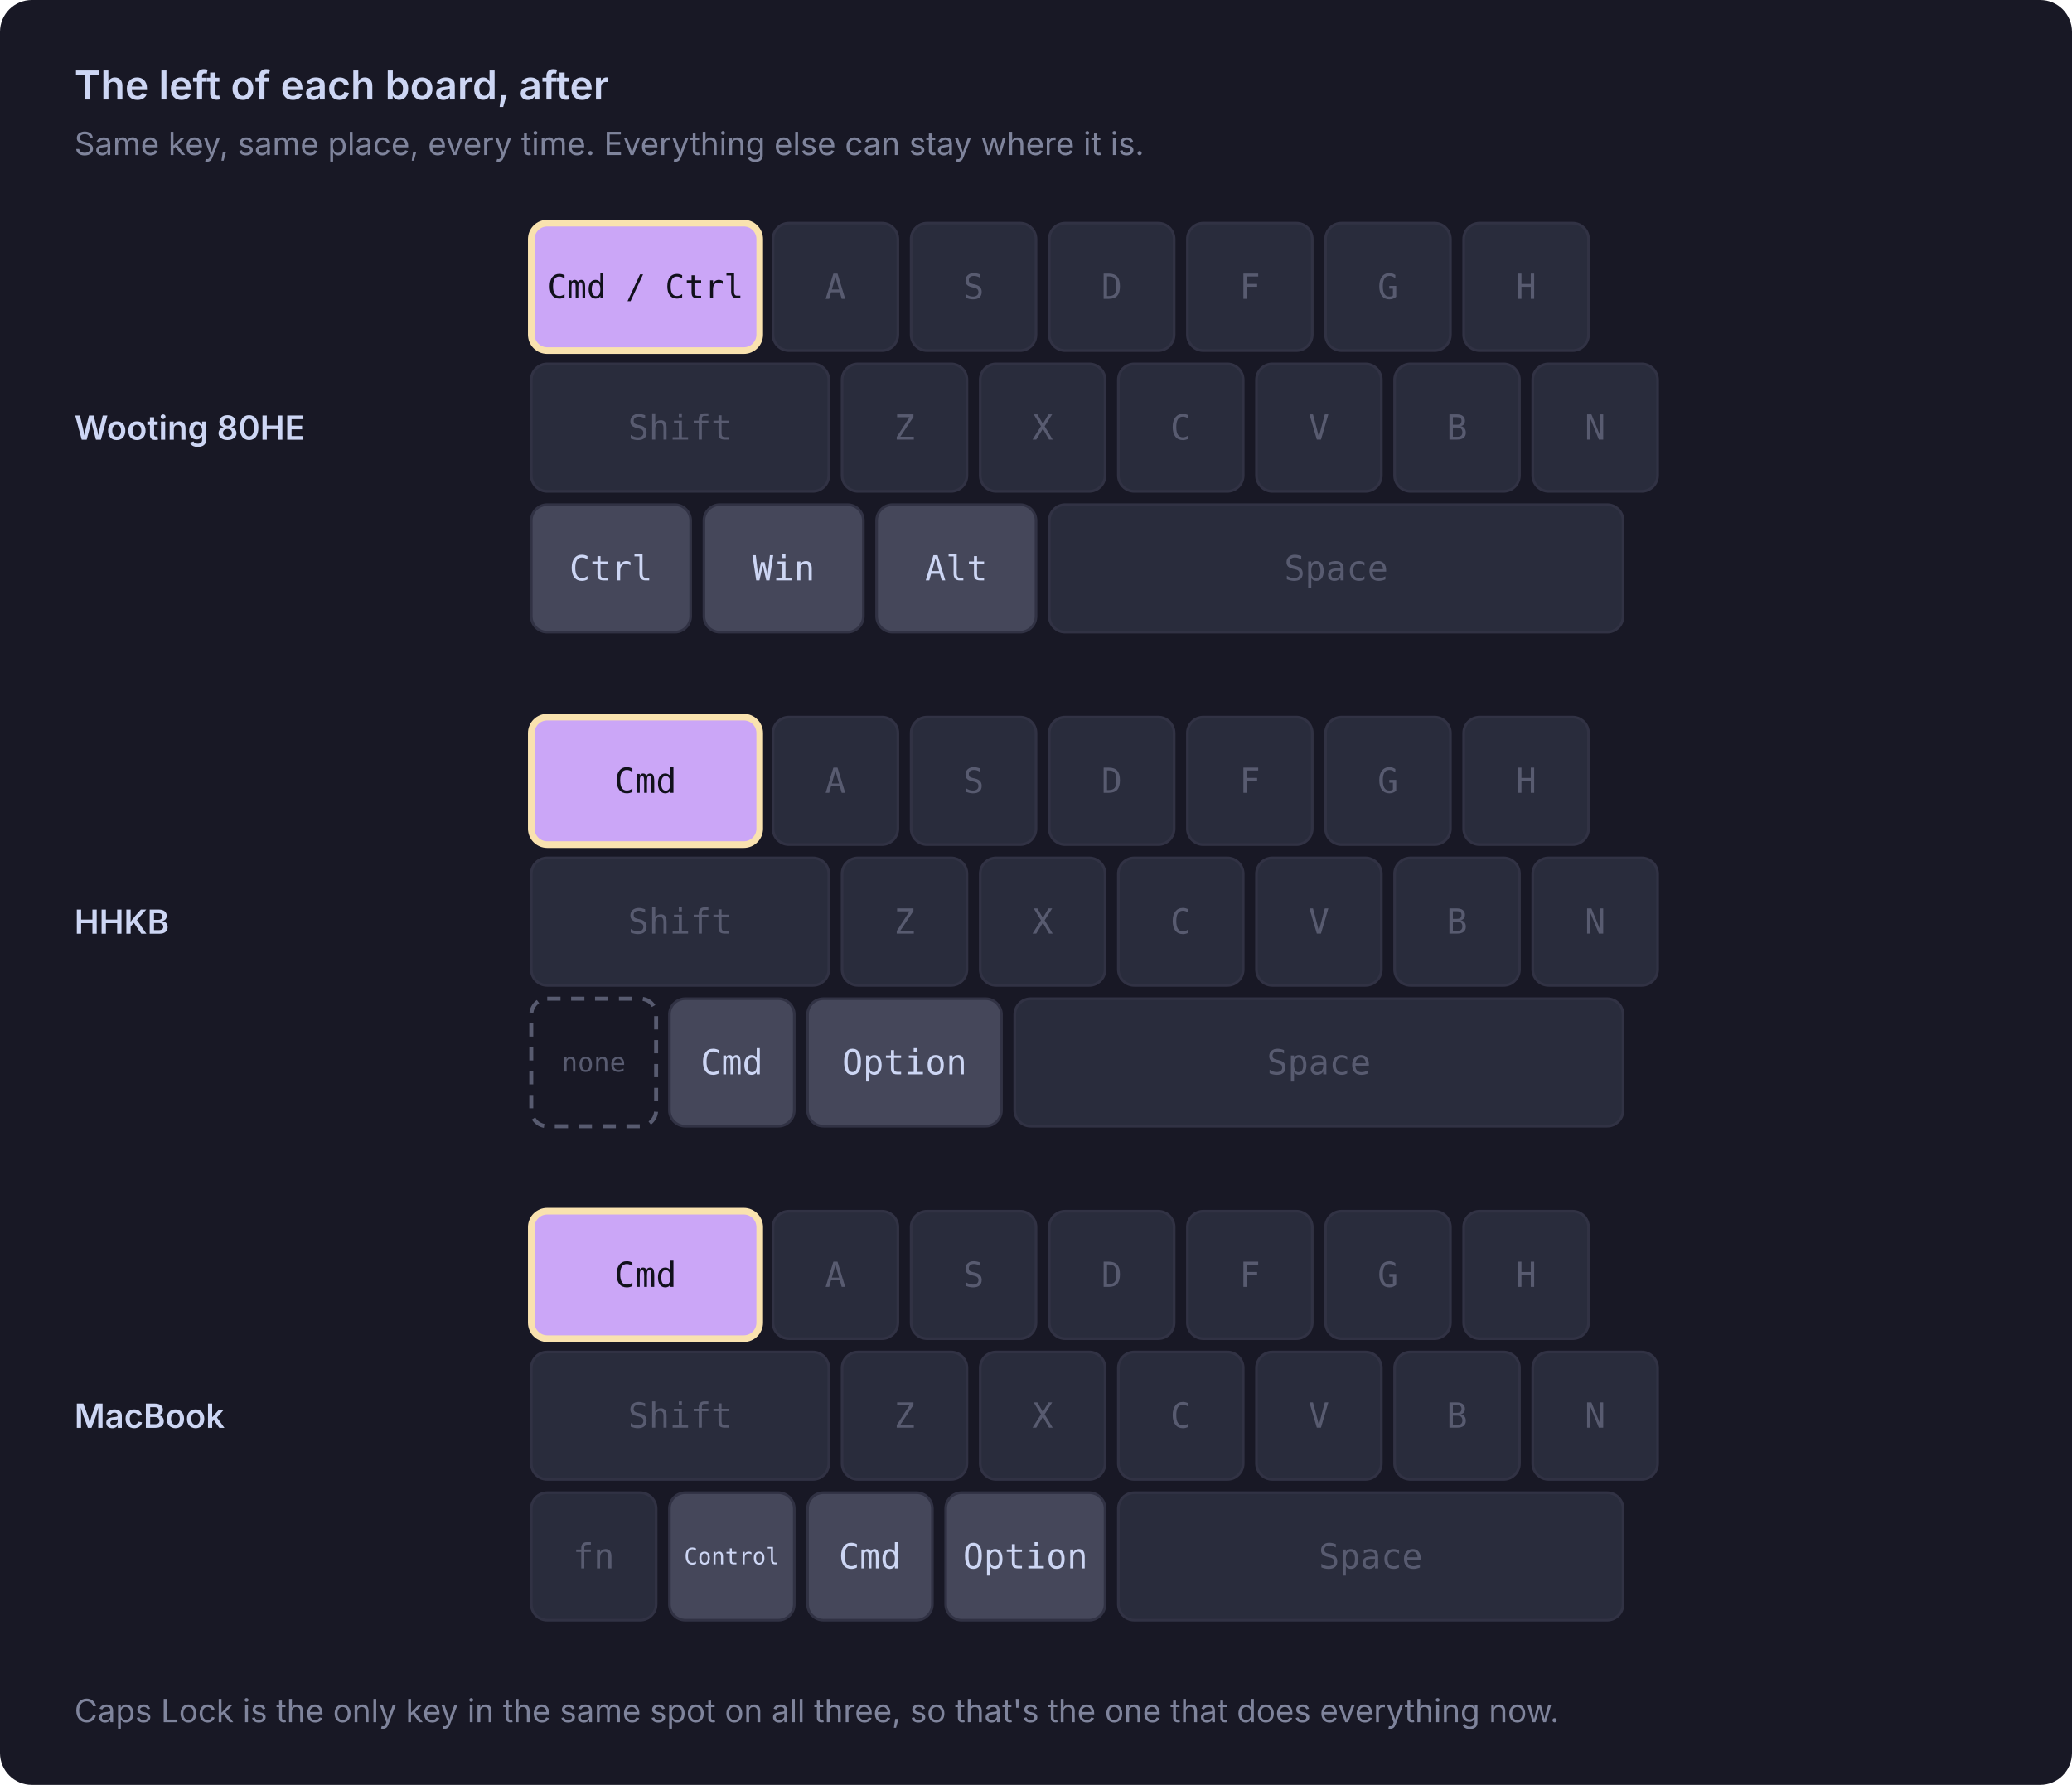
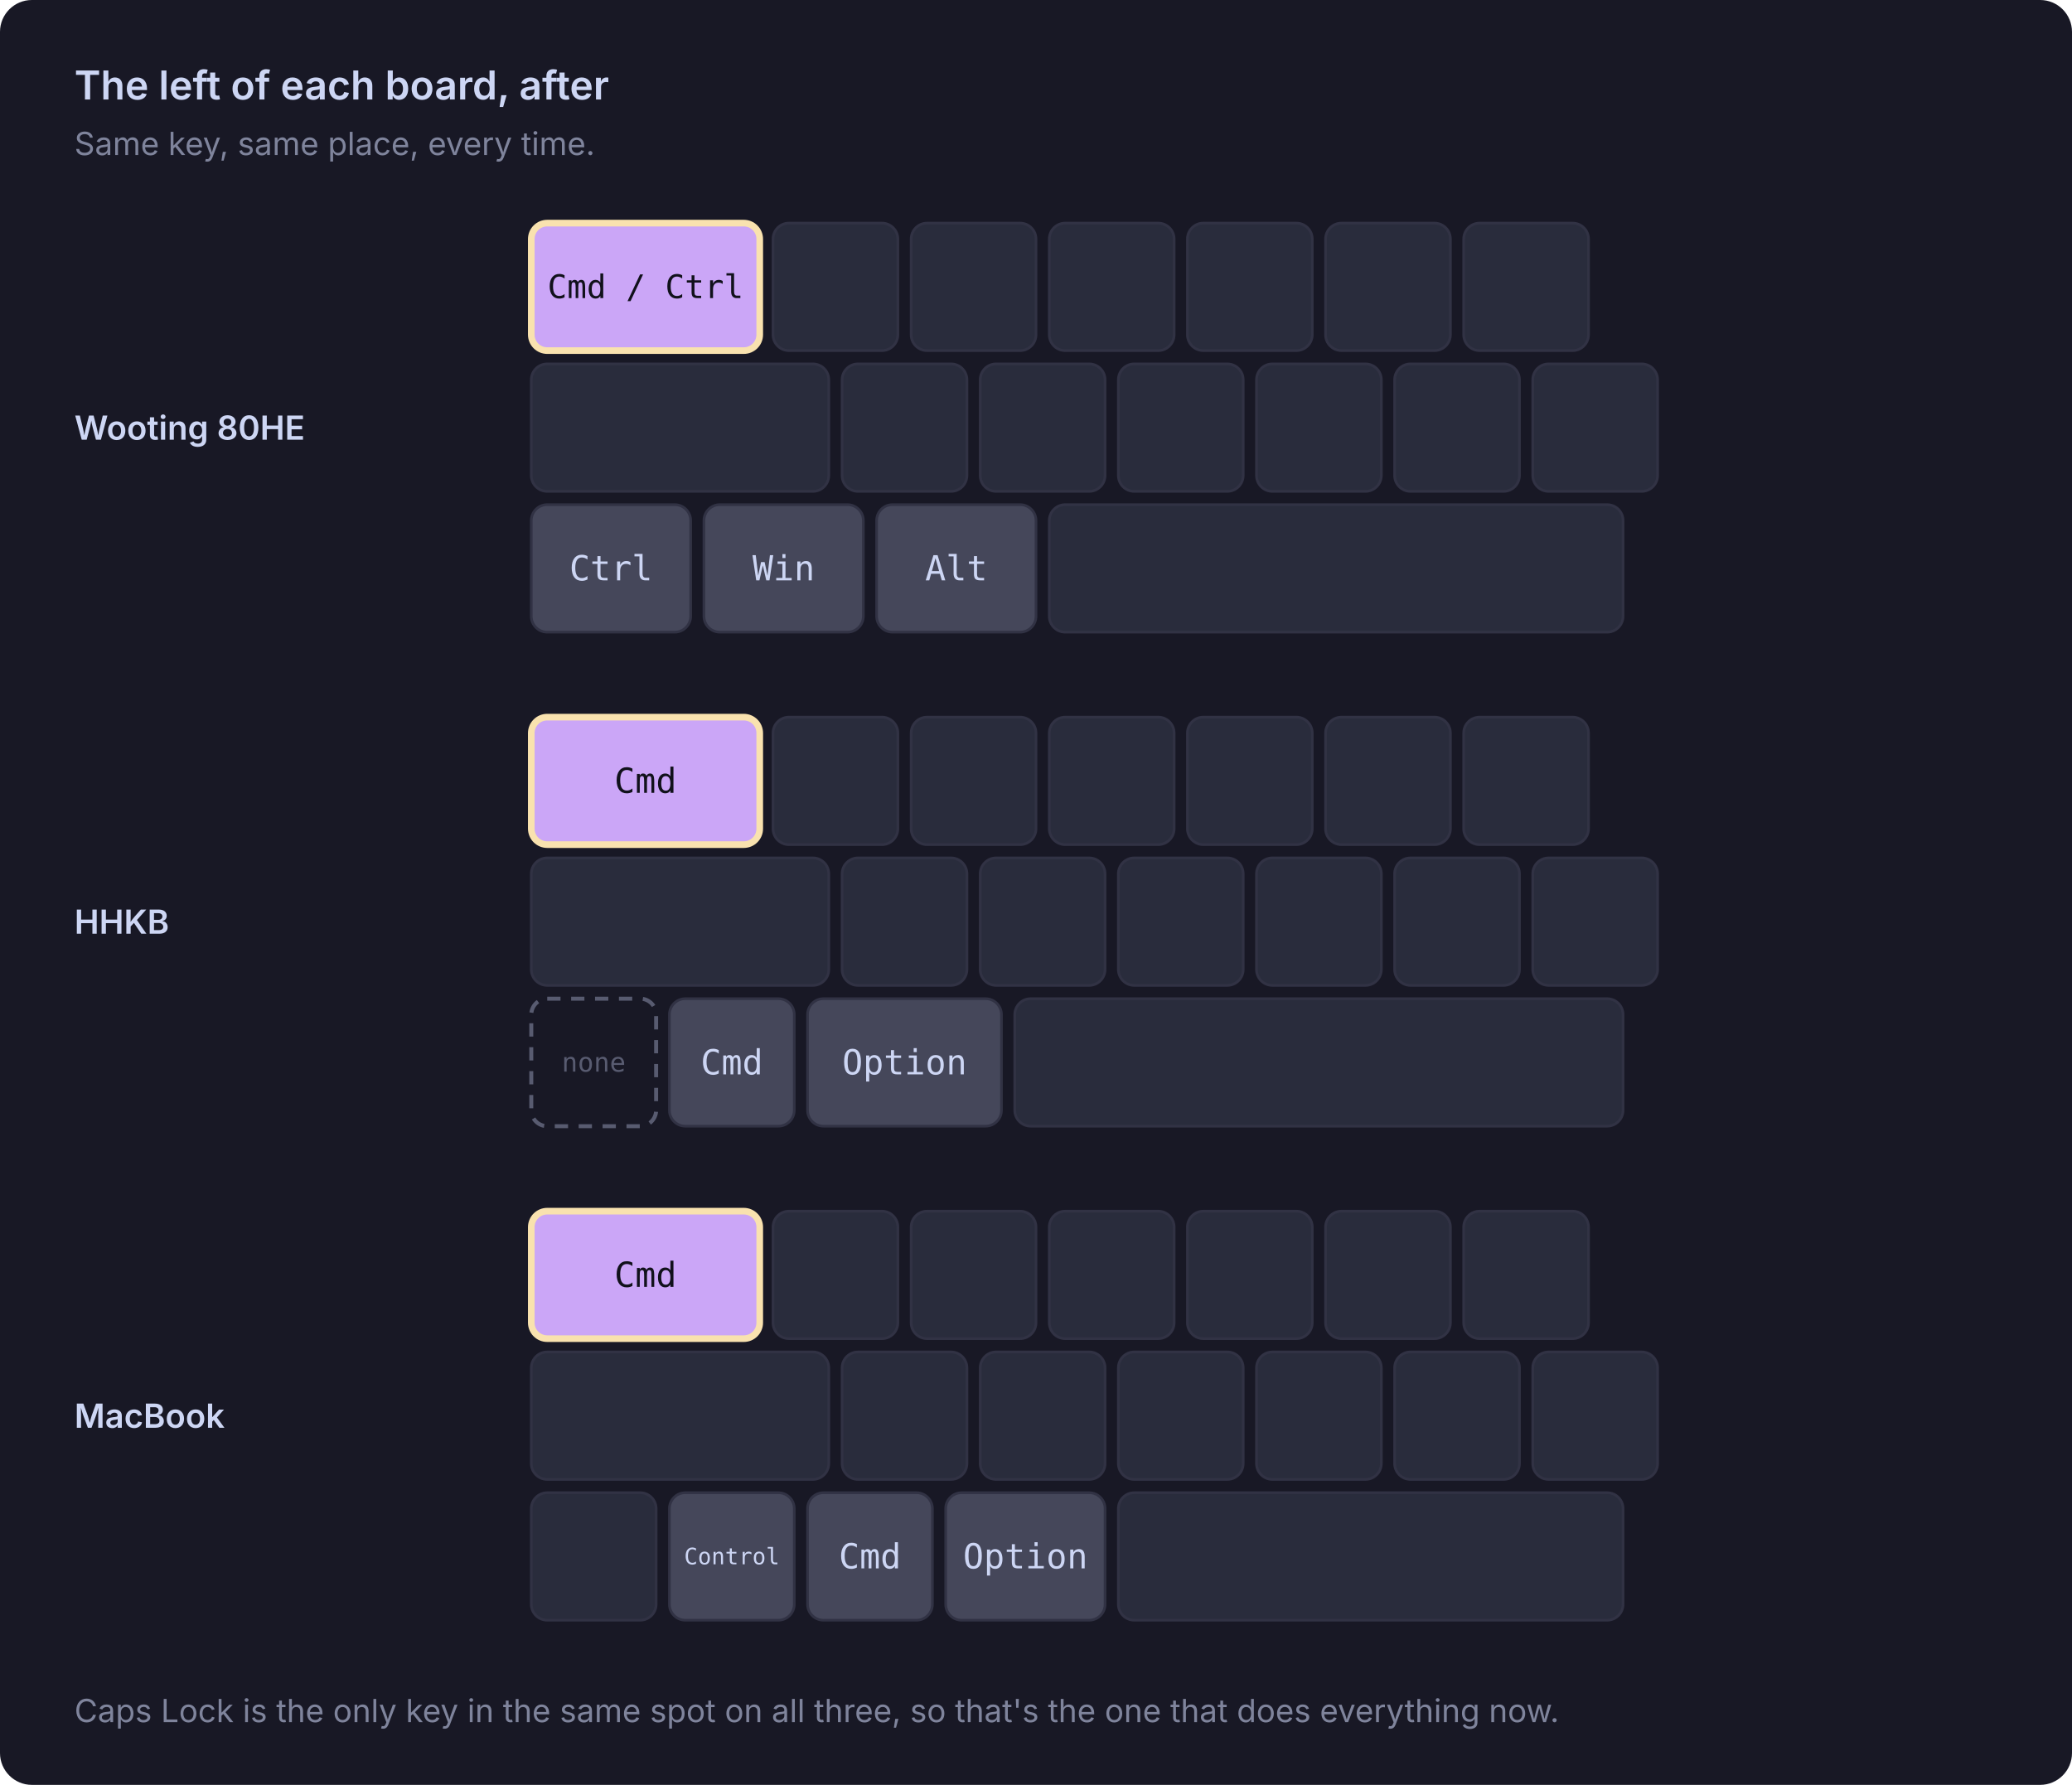
<svg xmlns="http://www.w3.org/2000/svg" width="780" height="672" viewBox="0 0 780 672" role="img">
  <rect width="780" height="672" rx="12" fill="#181825" />
  <text x="28.0" y="32.0" text-anchor="start" dominant-baseline="central" font-family="Inter, -apple-system, BlinkMacSystemFont, 'Segoe UI', sans-serif" font-size="15" font-weight="600" fill="#cdd6f4" opacity="1">The left of each board, after</text>
-   <text x="28.0" y="54.0" text-anchor="start" dominant-baseline="central" font-family="Inter, -apple-system, BlinkMacSystemFont, 'Segoe UI', sans-serif" font-size="12" font-weight="400" fill="#7f849c" opacity="1">Same key, same place, every time. Everything else can stay where it is.</text>
+   <text x="28.0" y="54.0" text-anchor="start" dominant-baseline="central" font-family="Inter, -apple-system, BlinkMacSystemFont, 'Segoe UI', sans-serif" font-size="12" font-weight="400" fill="#7f849c" opacity="1">Same key, same place, every time.</text>
  <text x="28.0" y="161.0" text-anchor="start" dominant-baseline="central" font-family="Inter, -apple-system, BlinkMacSystemFont, 'Segoe UI', sans-serif" font-size="12.5" font-weight="600" fill="#cdd6f4" opacity="1">Wooting 80HE</text>
  <rect x="200.0" y="84" width="86.0" height="48" rx="6" fill="#cba6f7" stroke="#f9e2af" stroke-width="2.5" />
  <text x="243.0" y="108.0" text-anchor="middle" dominant-baseline="central" font-family="ui-monospace, SFMono-Regular, Menlo, Consolas, monospace" font-size="12.258" font-weight="400" fill="#11111b" opacity="1">Cmd / Ctrl</text>
  <rect x="291.0" y="84" width="47.0" height="48" rx="6" fill="#292c3c" stroke="#313244" stroke-width="1" />
-   <text x="314.5" y="108.0" text-anchor="middle" dominant-baseline="central" font-family="ui-monospace, SFMono-Regular, Menlo, Consolas, monospace" font-size="13.0" font-weight="400" fill="#585b70" opacity="1">A</text>
  <rect x="343.0" y="84" width="47.0" height="48" rx="6" fill="#292c3c" stroke="#313244" stroke-width="1" />
-   <text x="366.5" y="108.0" text-anchor="middle" dominant-baseline="central" font-family="ui-monospace, SFMono-Regular, Menlo, Consolas, monospace" font-size="13.0" font-weight="400" fill="#585b70" opacity="1">S</text>
  <rect x="395.0" y="84" width="47.0" height="48" rx="6" fill="#292c3c" stroke="#313244" stroke-width="1" />
-   <text x="418.5" y="108.0" text-anchor="middle" dominant-baseline="central" font-family="ui-monospace, SFMono-Regular, Menlo, Consolas, monospace" font-size="13.0" font-weight="400" fill="#585b70" opacity="1">D</text>
  <rect x="447.0" y="84" width="47.0" height="48" rx="6" fill="#292c3c" stroke="#313244" stroke-width="1" />
-   <text x="470.5" y="108.0" text-anchor="middle" dominant-baseline="central" font-family="ui-monospace, SFMono-Regular, Menlo, Consolas, monospace" font-size="13.0" font-weight="400" fill="#585b70" opacity="1">F</text>
  <rect x="499.0" y="84" width="47.0" height="48" rx="6" fill="#292c3c" stroke="#313244" stroke-width="1" />
-   <text x="522.5" y="108.0" text-anchor="middle" dominant-baseline="central" font-family="ui-monospace, SFMono-Regular, Menlo, Consolas, monospace" font-size="13.0" font-weight="400" fill="#585b70" opacity="1">G</text>
  <rect x="551.0" y="84" width="47.0" height="48" rx="6" fill="#292c3c" stroke="#313244" stroke-width="1" />
-   <text x="574.5" y="108.0" text-anchor="middle" dominant-baseline="central" font-family="ui-monospace, SFMono-Regular, Menlo, Consolas, monospace" font-size="13.0" font-weight="400" fill="#585b70" opacity="1">H</text>
  <rect x="200.0" y="137" width="112.0" height="48" rx="6" fill="#292c3c" stroke="#313244" stroke-width="1" />
-   <text x="256.0" y="161.0" text-anchor="middle" dominant-baseline="central" font-family="ui-monospace, SFMono-Regular, Menlo, Consolas, monospace" font-size="13.0" font-weight="400" fill="#585b70" opacity="1">Shift</text>
  <rect x="317.0" y="137" width="47.0" height="48" rx="6" fill="#292c3c" stroke="#313244" stroke-width="1" />
-   <text x="340.5" y="161.0" text-anchor="middle" dominant-baseline="central" font-family="ui-monospace, SFMono-Regular, Menlo, Consolas, monospace" font-size="13.0" font-weight="400" fill="#585b70" opacity="1">Z</text>
  <rect x="369.0" y="137" width="47.0" height="48" rx="6" fill="#292c3c" stroke="#313244" stroke-width="1" />
-   <text x="392.5" y="161.0" text-anchor="middle" dominant-baseline="central" font-family="ui-monospace, SFMono-Regular, Menlo, Consolas, monospace" font-size="13.0" font-weight="400" fill="#585b70" opacity="1">X</text>
  <rect x="421.0" y="137" width="47.0" height="48" rx="6" fill="#292c3c" stroke="#313244" stroke-width="1" />
-   <text x="444.5" y="161.0" text-anchor="middle" dominant-baseline="central" font-family="ui-monospace, SFMono-Regular, Menlo, Consolas, monospace" font-size="13.0" font-weight="400" fill="#585b70" opacity="1">C</text>
  <rect x="473.0" y="137" width="47.0" height="48" rx="6" fill="#292c3c" stroke="#313244" stroke-width="1" />
-   <text x="496.5" y="161.0" text-anchor="middle" dominant-baseline="central" font-family="ui-monospace, SFMono-Regular, Menlo, Consolas, monospace" font-size="13.0" font-weight="400" fill="#585b70" opacity="1">V</text>
  <rect x="525.0" y="137" width="47.0" height="48" rx="6" fill="#292c3c" stroke="#313244" stroke-width="1" />
-   <text x="548.5" y="161.0" text-anchor="middle" dominant-baseline="central" font-family="ui-monospace, SFMono-Regular, Menlo, Consolas, monospace" font-size="13.0" font-weight="400" fill="#585b70" opacity="1">B</text>
  <rect x="577.0" y="137" width="47.0" height="48" rx="6" fill="#292c3c" stroke="#313244" stroke-width="1" />
-   <text x="600.5" y="161.0" text-anchor="middle" dominant-baseline="central" font-family="ui-monospace, SFMono-Regular, Menlo, Consolas, monospace" font-size="13.0" font-weight="400" fill="#585b70" opacity="1">N</text>
  <rect x="200.0" y="190" width="60.0" height="48" rx="6" fill="#45475a" stroke="#313244" stroke-width="1" />
  <text x="230.0" y="214.0" text-anchor="middle" dominant-baseline="central" font-family="ui-monospace, SFMono-Regular, Menlo, Consolas, monospace" font-size="13.0" font-weight="400" fill="#cdd6f4" opacity="1">Ctrl</text>
  <rect x="265.0" y="190" width="60.0" height="48" rx="6" fill="#45475a" stroke="#313244" stroke-width="1" />
  <text x="295.0" y="214.0" text-anchor="middle" dominant-baseline="central" font-family="ui-monospace, SFMono-Regular, Menlo, Consolas, monospace" font-size="13.0" font-weight="400" fill="#cdd6f4" opacity="1">Win</text>
  <rect x="330.0" y="190" width="60.0" height="48" rx="6" fill="#45475a" stroke="#313244" stroke-width="1" />
  <text x="360.0" y="214.0" text-anchor="middle" dominant-baseline="central" font-family="ui-monospace, SFMono-Regular, Menlo, Consolas, monospace" font-size="13.0" font-weight="400" fill="#cdd6f4" opacity="1">Alt</text>
  <rect x="395.0" y="190" width="216.0" height="48" rx="6" fill="#292c3c" stroke="#313244" stroke-width="1" />
-   <text x="503.0" y="214.0" text-anchor="middle" dominant-baseline="central" font-family="ui-monospace, SFMono-Regular, Menlo, Consolas, monospace" font-size="13.0" font-weight="400" fill="#585b70" opacity="1">Space</text>
  <text x="28.0" y="347.0" text-anchor="start" dominant-baseline="central" font-family="Inter, -apple-system, BlinkMacSystemFont, 'Segoe UI', sans-serif" font-size="12.5" font-weight="600" fill="#cdd6f4" opacity="1">HHKB</text>
  <rect x="200.0" y="270" width="86.0" height="48" rx="6" fill="#cba6f7" stroke="#f9e2af" stroke-width="2.5" />
  <text x="243.0" y="294.0" text-anchor="middle" dominant-baseline="central" font-family="ui-monospace, SFMono-Regular, Menlo, Consolas, monospace" font-size="13.0" font-weight="400" fill="#11111b" opacity="1">Cmd</text>
  <rect x="291.0" y="270" width="47.0" height="48" rx="6" fill="#292c3c" stroke="#313244" stroke-width="1" />
-   <text x="314.5" y="294.0" text-anchor="middle" dominant-baseline="central" font-family="ui-monospace, SFMono-Regular, Menlo, Consolas, monospace" font-size="13.0" font-weight="400" fill="#585b70" opacity="1">A</text>
  <rect x="343.0" y="270" width="47.0" height="48" rx="6" fill="#292c3c" stroke="#313244" stroke-width="1" />
-   <text x="366.5" y="294.0" text-anchor="middle" dominant-baseline="central" font-family="ui-monospace, SFMono-Regular, Menlo, Consolas, monospace" font-size="13.0" font-weight="400" fill="#585b70" opacity="1">S</text>
  <rect x="395.0" y="270" width="47.0" height="48" rx="6" fill="#292c3c" stroke="#313244" stroke-width="1" />
-   <text x="418.5" y="294.0" text-anchor="middle" dominant-baseline="central" font-family="ui-monospace, SFMono-Regular, Menlo, Consolas, monospace" font-size="13.0" font-weight="400" fill="#585b70" opacity="1">D</text>
  <rect x="447.0" y="270" width="47.0" height="48" rx="6" fill="#292c3c" stroke="#313244" stroke-width="1" />
-   <text x="470.5" y="294.0" text-anchor="middle" dominant-baseline="central" font-family="ui-monospace, SFMono-Regular, Menlo, Consolas, monospace" font-size="13.0" font-weight="400" fill="#585b70" opacity="1">F</text>
  <rect x="499.0" y="270" width="47.0" height="48" rx="6" fill="#292c3c" stroke="#313244" stroke-width="1" />
-   <text x="522.5" y="294.0" text-anchor="middle" dominant-baseline="central" font-family="ui-monospace, SFMono-Regular, Menlo, Consolas, monospace" font-size="13.0" font-weight="400" fill="#585b70" opacity="1">G</text>
  <rect x="551.0" y="270" width="47.0" height="48" rx="6" fill="#292c3c" stroke="#313244" stroke-width="1" />
-   <text x="574.5" y="294.0" text-anchor="middle" dominant-baseline="central" font-family="ui-monospace, SFMono-Regular, Menlo, Consolas, monospace" font-size="13.0" font-weight="400" fill="#585b70" opacity="1">H</text>
  <rect x="200.0" y="323" width="112.0" height="48" rx="6" fill="#292c3c" stroke="#313244" stroke-width="1" />
-   <text x="256.0" y="347.0" text-anchor="middle" dominant-baseline="central" font-family="ui-monospace, SFMono-Regular, Menlo, Consolas, monospace" font-size="13.0" font-weight="400" fill="#585b70" opacity="1">Shift</text>
  <rect x="317.0" y="323" width="47.0" height="48" rx="6" fill="#292c3c" stroke="#313244" stroke-width="1" />
-   <text x="340.5" y="347.0" text-anchor="middle" dominant-baseline="central" font-family="ui-monospace, SFMono-Regular, Menlo, Consolas, monospace" font-size="13.0" font-weight="400" fill="#585b70" opacity="1">Z</text>
  <rect x="369.0" y="323" width="47.0" height="48" rx="6" fill="#292c3c" stroke="#313244" stroke-width="1" />
-   <text x="392.5" y="347.0" text-anchor="middle" dominant-baseline="central" font-family="ui-monospace, SFMono-Regular, Menlo, Consolas, monospace" font-size="13.0" font-weight="400" fill="#585b70" opacity="1">X</text>
  <rect x="421.0" y="323" width="47.0" height="48" rx="6" fill="#292c3c" stroke="#313244" stroke-width="1" />
-   <text x="444.5" y="347.0" text-anchor="middle" dominant-baseline="central" font-family="ui-monospace, SFMono-Regular, Menlo, Consolas, monospace" font-size="13.0" font-weight="400" fill="#585b70" opacity="1">C</text>
  <rect x="473.0" y="323" width="47.0" height="48" rx="6" fill="#292c3c" stroke="#313244" stroke-width="1" />
-   <text x="496.5" y="347.0" text-anchor="middle" dominant-baseline="central" font-family="ui-monospace, SFMono-Regular, Menlo, Consolas, monospace" font-size="13.0" font-weight="400" fill="#585b70" opacity="1">V</text>
  <rect x="525.0" y="323" width="47.0" height="48" rx="6" fill="#292c3c" stroke="#313244" stroke-width="1" />
-   <text x="548.5" y="347.0" text-anchor="middle" dominant-baseline="central" font-family="ui-monospace, SFMono-Regular, Menlo, Consolas, monospace" font-size="13.0" font-weight="400" fill="#585b70" opacity="1">B</text>
  <rect x="577.0" y="323" width="47.0" height="48" rx="6" fill="#292c3c" stroke="#313244" stroke-width="1" />
-   <text x="600.5" y="347.0" text-anchor="middle" dominant-baseline="central" font-family="ui-monospace, SFMono-Regular, Menlo, Consolas, monospace" font-size="13.0" font-weight="400" fill="#585b70" opacity="1">N</text>
  <rect x="200.0" y="376" width="47.0" height="48" rx="6" fill="none" stroke="#585b70" stroke-width="1.5" stroke-dasharray="5 4" />
  <text x="223.5" y="400.0" text-anchor="middle" dominant-baseline="central" font-family="ui-monospace, SFMono-Regular, Menlo, Consolas, monospace" font-size="10" font-weight="400" fill="#585b70" opacity="1">none</text>
  <rect x="252.0" y="376" width="47.0" height="48" rx="6" fill="#45475a" stroke="#313244" stroke-width="1" />
  <text x="275.5" y="400.0" text-anchor="middle" dominant-baseline="central" font-family="ui-monospace, SFMono-Regular, Menlo, Consolas, monospace" font-size="13.0" font-weight="400" fill="#cdd6f4" opacity="1">Cmd</text>
  <rect x="304.0" y="376" width="73.0" height="48" rx="6" fill="#45475a" stroke="#313244" stroke-width="1" />
  <text x="340.5" y="400.0" text-anchor="middle" dominant-baseline="central" font-family="ui-monospace, SFMono-Regular, Menlo, Consolas, monospace" font-size="13.0" font-weight="400" fill="#cdd6f4" opacity="1">Option</text>
  <rect x="382.0" y="376" width="229.0" height="48" rx="6" fill="#292c3c" stroke="#313244" stroke-width="1" />
-   <text x="496.5" y="400.0" text-anchor="middle" dominant-baseline="central" font-family="ui-monospace, SFMono-Regular, Menlo, Consolas, monospace" font-size="13.0" font-weight="400" fill="#585b70" opacity="1">Space</text>
  <text x="28.0" y="533.0" text-anchor="start" dominant-baseline="central" font-family="Inter, -apple-system, BlinkMacSystemFont, 'Segoe UI', sans-serif" font-size="12.5" font-weight="600" fill="#cdd6f4" opacity="1">MacBook</text>
  <rect x="200.0" y="456" width="86.0" height="48" rx="6" fill="#cba6f7" stroke="#f9e2af" stroke-width="2.5" />
  <text x="243.0" y="480.0" text-anchor="middle" dominant-baseline="central" font-family="ui-monospace, SFMono-Regular, Menlo, Consolas, monospace" font-size="13.0" font-weight="400" fill="#11111b" opacity="1">Cmd</text>
  <rect x="291.0" y="456" width="47.0" height="48" rx="6" fill="#292c3c" stroke="#313244" stroke-width="1" />
-   <text x="314.5" y="480.0" text-anchor="middle" dominant-baseline="central" font-family="ui-monospace, SFMono-Regular, Menlo, Consolas, monospace" font-size="13.0" font-weight="400" fill="#585b70" opacity="1">A</text>
  <rect x="343.0" y="456" width="47.0" height="48" rx="6" fill="#292c3c" stroke="#313244" stroke-width="1" />
-   <text x="366.5" y="480.0" text-anchor="middle" dominant-baseline="central" font-family="ui-monospace, SFMono-Regular, Menlo, Consolas, monospace" font-size="13.0" font-weight="400" fill="#585b70" opacity="1">S</text>
  <rect x="395.0" y="456" width="47.0" height="48" rx="6" fill="#292c3c" stroke="#313244" stroke-width="1" />
-   <text x="418.5" y="480.0" text-anchor="middle" dominant-baseline="central" font-family="ui-monospace, SFMono-Regular, Menlo, Consolas, monospace" font-size="13.0" font-weight="400" fill="#585b70" opacity="1">D</text>
  <rect x="447.0" y="456" width="47.0" height="48" rx="6" fill="#292c3c" stroke="#313244" stroke-width="1" />
-   <text x="470.5" y="480.0" text-anchor="middle" dominant-baseline="central" font-family="ui-monospace, SFMono-Regular, Menlo, Consolas, monospace" font-size="13.0" font-weight="400" fill="#585b70" opacity="1">F</text>
  <rect x="499.0" y="456" width="47.0" height="48" rx="6" fill="#292c3c" stroke="#313244" stroke-width="1" />
-   <text x="522.5" y="480.0" text-anchor="middle" dominant-baseline="central" font-family="ui-monospace, SFMono-Regular, Menlo, Consolas, monospace" font-size="13.0" font-weight="400" fill="#585b70" opacity="1">G</text>
  <rect x="551.0" y="456" width="47.0" height="48" rx="6" fill="#292c3c" stroke="#313244" stroke-width="1" />
-   <text x="574.5" y="480.0" text-anchor="middle" dominant-baseline="central" font-family="ui-monospace, SFMono-Regular, Menlo, Consolas, monospace" font-size="13.0" font-weight="400" fill="#585b70" opacity="1">H</text>
  <rect x="200.0" y="509" width="112.0" height="48" rx="6" fill="#292c3c" stroke="#313244" stroke-width="1" />
-   <text x="256.0" y="533.0" text-anchor="middle" dominant-baseline="central" font-family="ui-monospace, SFMono-Regular, Menlo, Consolas, monospace" font-size="13.0" font-weight="400" fill="#585b70" opacity="1">Shift</text>
  <rect x="317.0" y="509" width="47.0" height="48" rx="6" fill="#292c3c" stroke="#313244" stroke-width="1" />
-   <text x="340.5" y="533.0" text-anchor="middle" dominant-baseline="central" font-family="ui-monospace, SFMono-Regular, Menlo, Consolas, monospace" font-size="13.0" font-weight="400" fill="#585b70" opacity="1">Z</text>
  <rect x="369.0" y="509" width="47.0" height="48" rx="6" fill="#292c3c" stroke="#313244" stroke-width="1" />
-   <text x="392.5" y="533.0" text-anchor="middle" dominant-baseline="central" font-family="ui-monospace, SFMono-Regular, Menlo, Consolas, monospace" font-size="13.0" font-weight="400" fill="#585b70" opacity="1">X</text>
  <rect x="421.0" y="509" width="47.0" height="48" rx="6" fill="#292c3c" stroke="#313244" stroke-width="1" />
-   <text x="444.5" y="533.0" text-anchor="middle" dominant-baseline="central" font-family="ui-monospace, SFMono-Regular, Menlo, Consolas, monospace" font-size="13.0" font-weight="400" fill="#585b70" opacity="1">C</text>
  <rect x="473.0" y="509" width="47.0" height="48" rx="6" fill="#292c3c" stroke="#313244" stroke-width="1" />
-   <text x="496.5" y="533.0" text-anchor="middle" dominant-baseline="central" font-family="ui-monospace, SFMono-Regular, Menlo, Consolas, monospace" font-size="13.0" font-weight="400" fill="#585b70" opacity="1">V</text>
  <rect x="525.0" y="509" width="47.0" height="48" rx="6" fill="#292c3c" stroke="#313244" stroke-width="1" />
-   <text x="548.5" y="533.0" text-anchor="middle" dominant-baseline="central" font-family="ui-monospace, SFMono-Regular, Menlo, Consolas, monospace" font-size="13.0" font-weight="400" fill="#585b70" opacity="1">B</text>
  <rect x="577.0" y="509" width="47.0" height="48" rx="6" fill="#292c3c" stroke="#313244" stroke-width="1" />
-   <text x="600.5" y="533.0" text-anchor="middle" dominant-baseline="central" font-family="ui-monospace, SFMono-Regular, Menlo, Consolas, monospace" font-size="13.0" font-weight="400" fill="#585b70" opacity="1">N</text>
  <rect x="200.0" y="562" width="47.0" height="48" rx="6" fill="#292c3c" stroke="#313244" stroke-width="1" />
-   <text x="223.5" y="586.0" text-anchor="middle" dominant-baseline="central" font-family="ui-monospace, SFMono-Regular, Menlo, Consolas, monospace" font-size="13.0" font-weight="400" fill="#585b70" opacity="1">fn</text>
  <rect x="252.0" y="562" width="47.0" height="48" rx="6" fill="#45475a" stroke="#313244" stroke-width="1" />
  <text x="275.5" y="586.0" text-anchor="middle" dominant-baseline="central" font-family="ui-monospace, SFMono-Regular, Menlo, Consolas, monospace" font-size="8.525" font-weight="400" fill="#cdd6f4" opacity="1">Control</text>
  <rect x="304.0" y="562" width="47.0" height="48" rx="6" fill="#45475a" stroke="#313244" stroke-width="1" />
  <text x="327.5" y="586.0" text-anchor="middle" dominant-baseline="central" font-family="ui-monospace, SFMono-Regular, Menlo, Consolas, monospace" font-size="13.0" font-weight="400" fill="#cdd6f4" opacity="1">Cmd</text>
  <rect x="356.0" y="562" width="60.0" height="48" rx="6" fill="#45475a" stroke="#313244" stroke-width="1" />
  <text x="386.0" y="586.0" text-anchor="middle" dominant-baseline="central" font-family="ui-monospace, SFMono-Regular, Menlo, Consolas, monospace" font-size="13.0" font-weight="400" fill="#cdd6f4" opacity="1">Option</text>
  <rect x="421.0" y="562" width="190.0" height="48" rx="6" fill="#292c3c" stroke="#313244" stroke-width="1" />
-   <text x="516.0" y="586.0" text-anchor="middle" dominant-baseline="central" font-family="ui-monospace, SFMono-Regular, Menlo, Consolas, monospace" font-size="13.0" font-weight="400" fill="#585b70" opacity="1">Space</text>
  <text x="28.0" y="644.0" text-anchor="start" dominant-baseline="central" font-family="Inter, -apple-system, BlinkMacSystemFont, 'Segoe UI', sans-serif" font-size="12" font-weight="400" fill="#7f849c" opacity="1">Caps Lock is the only key in the same spot on all three, so that's the one that does everything now.</text>
</svg>
